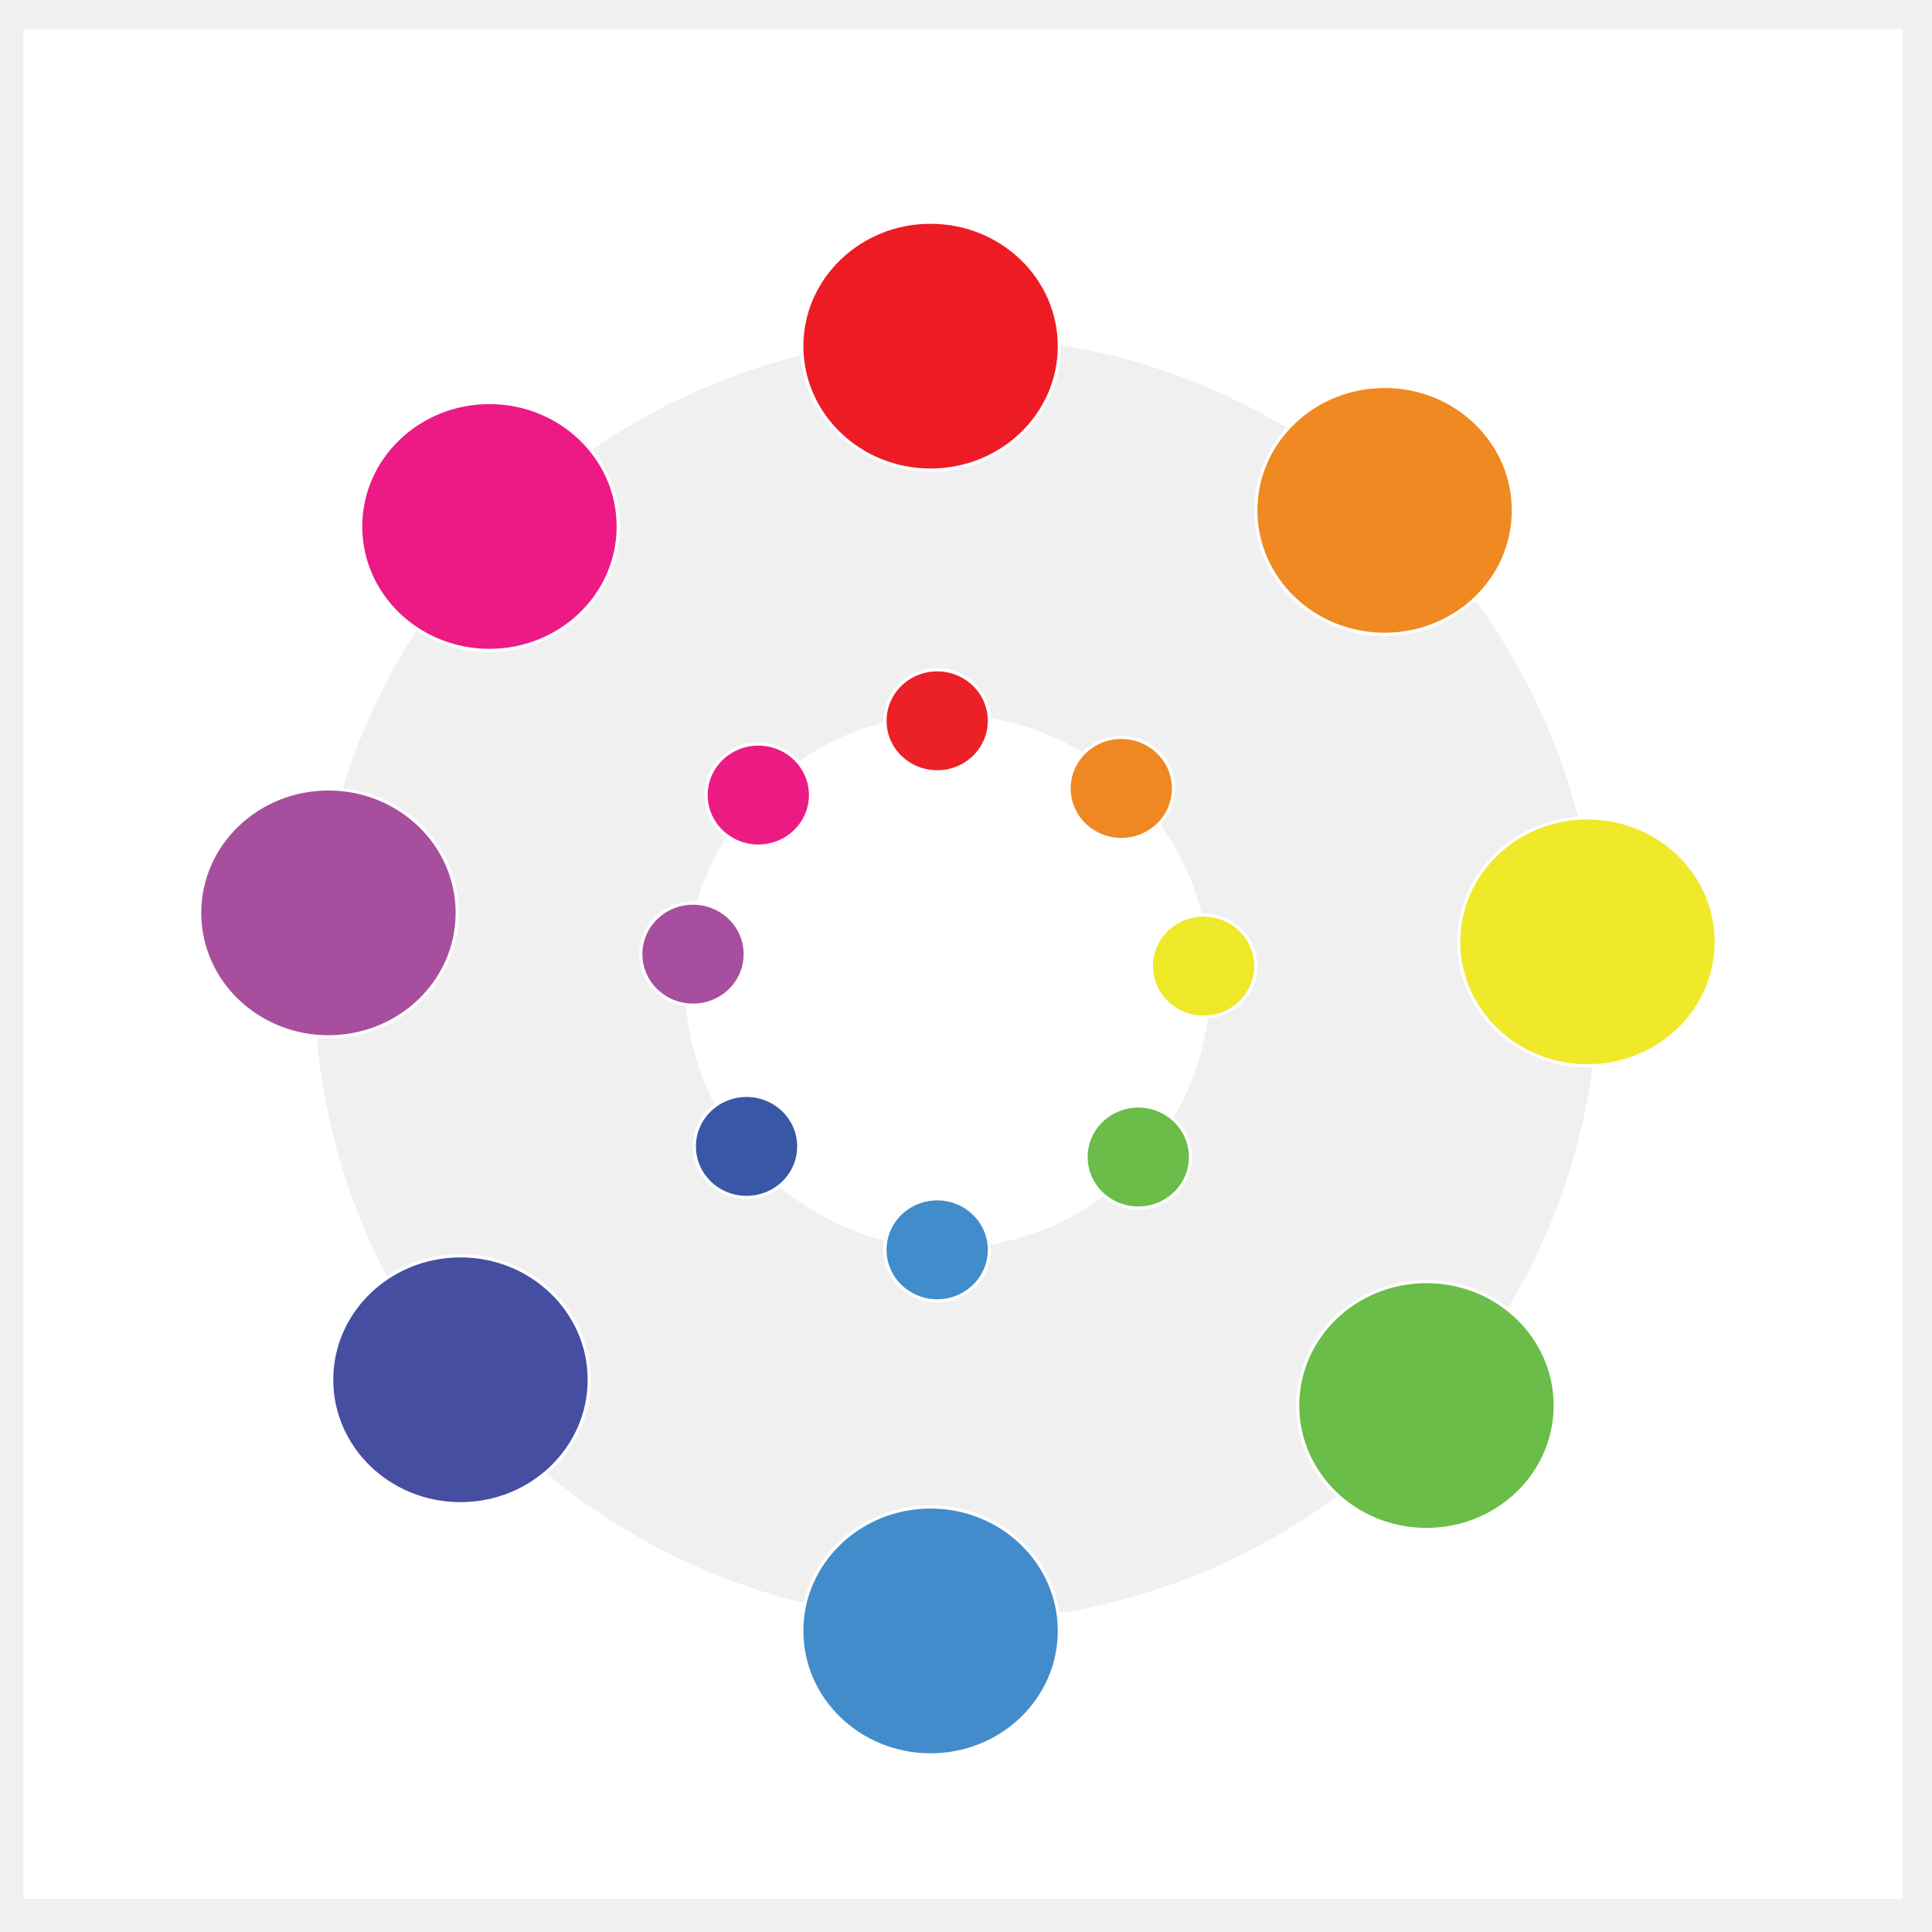
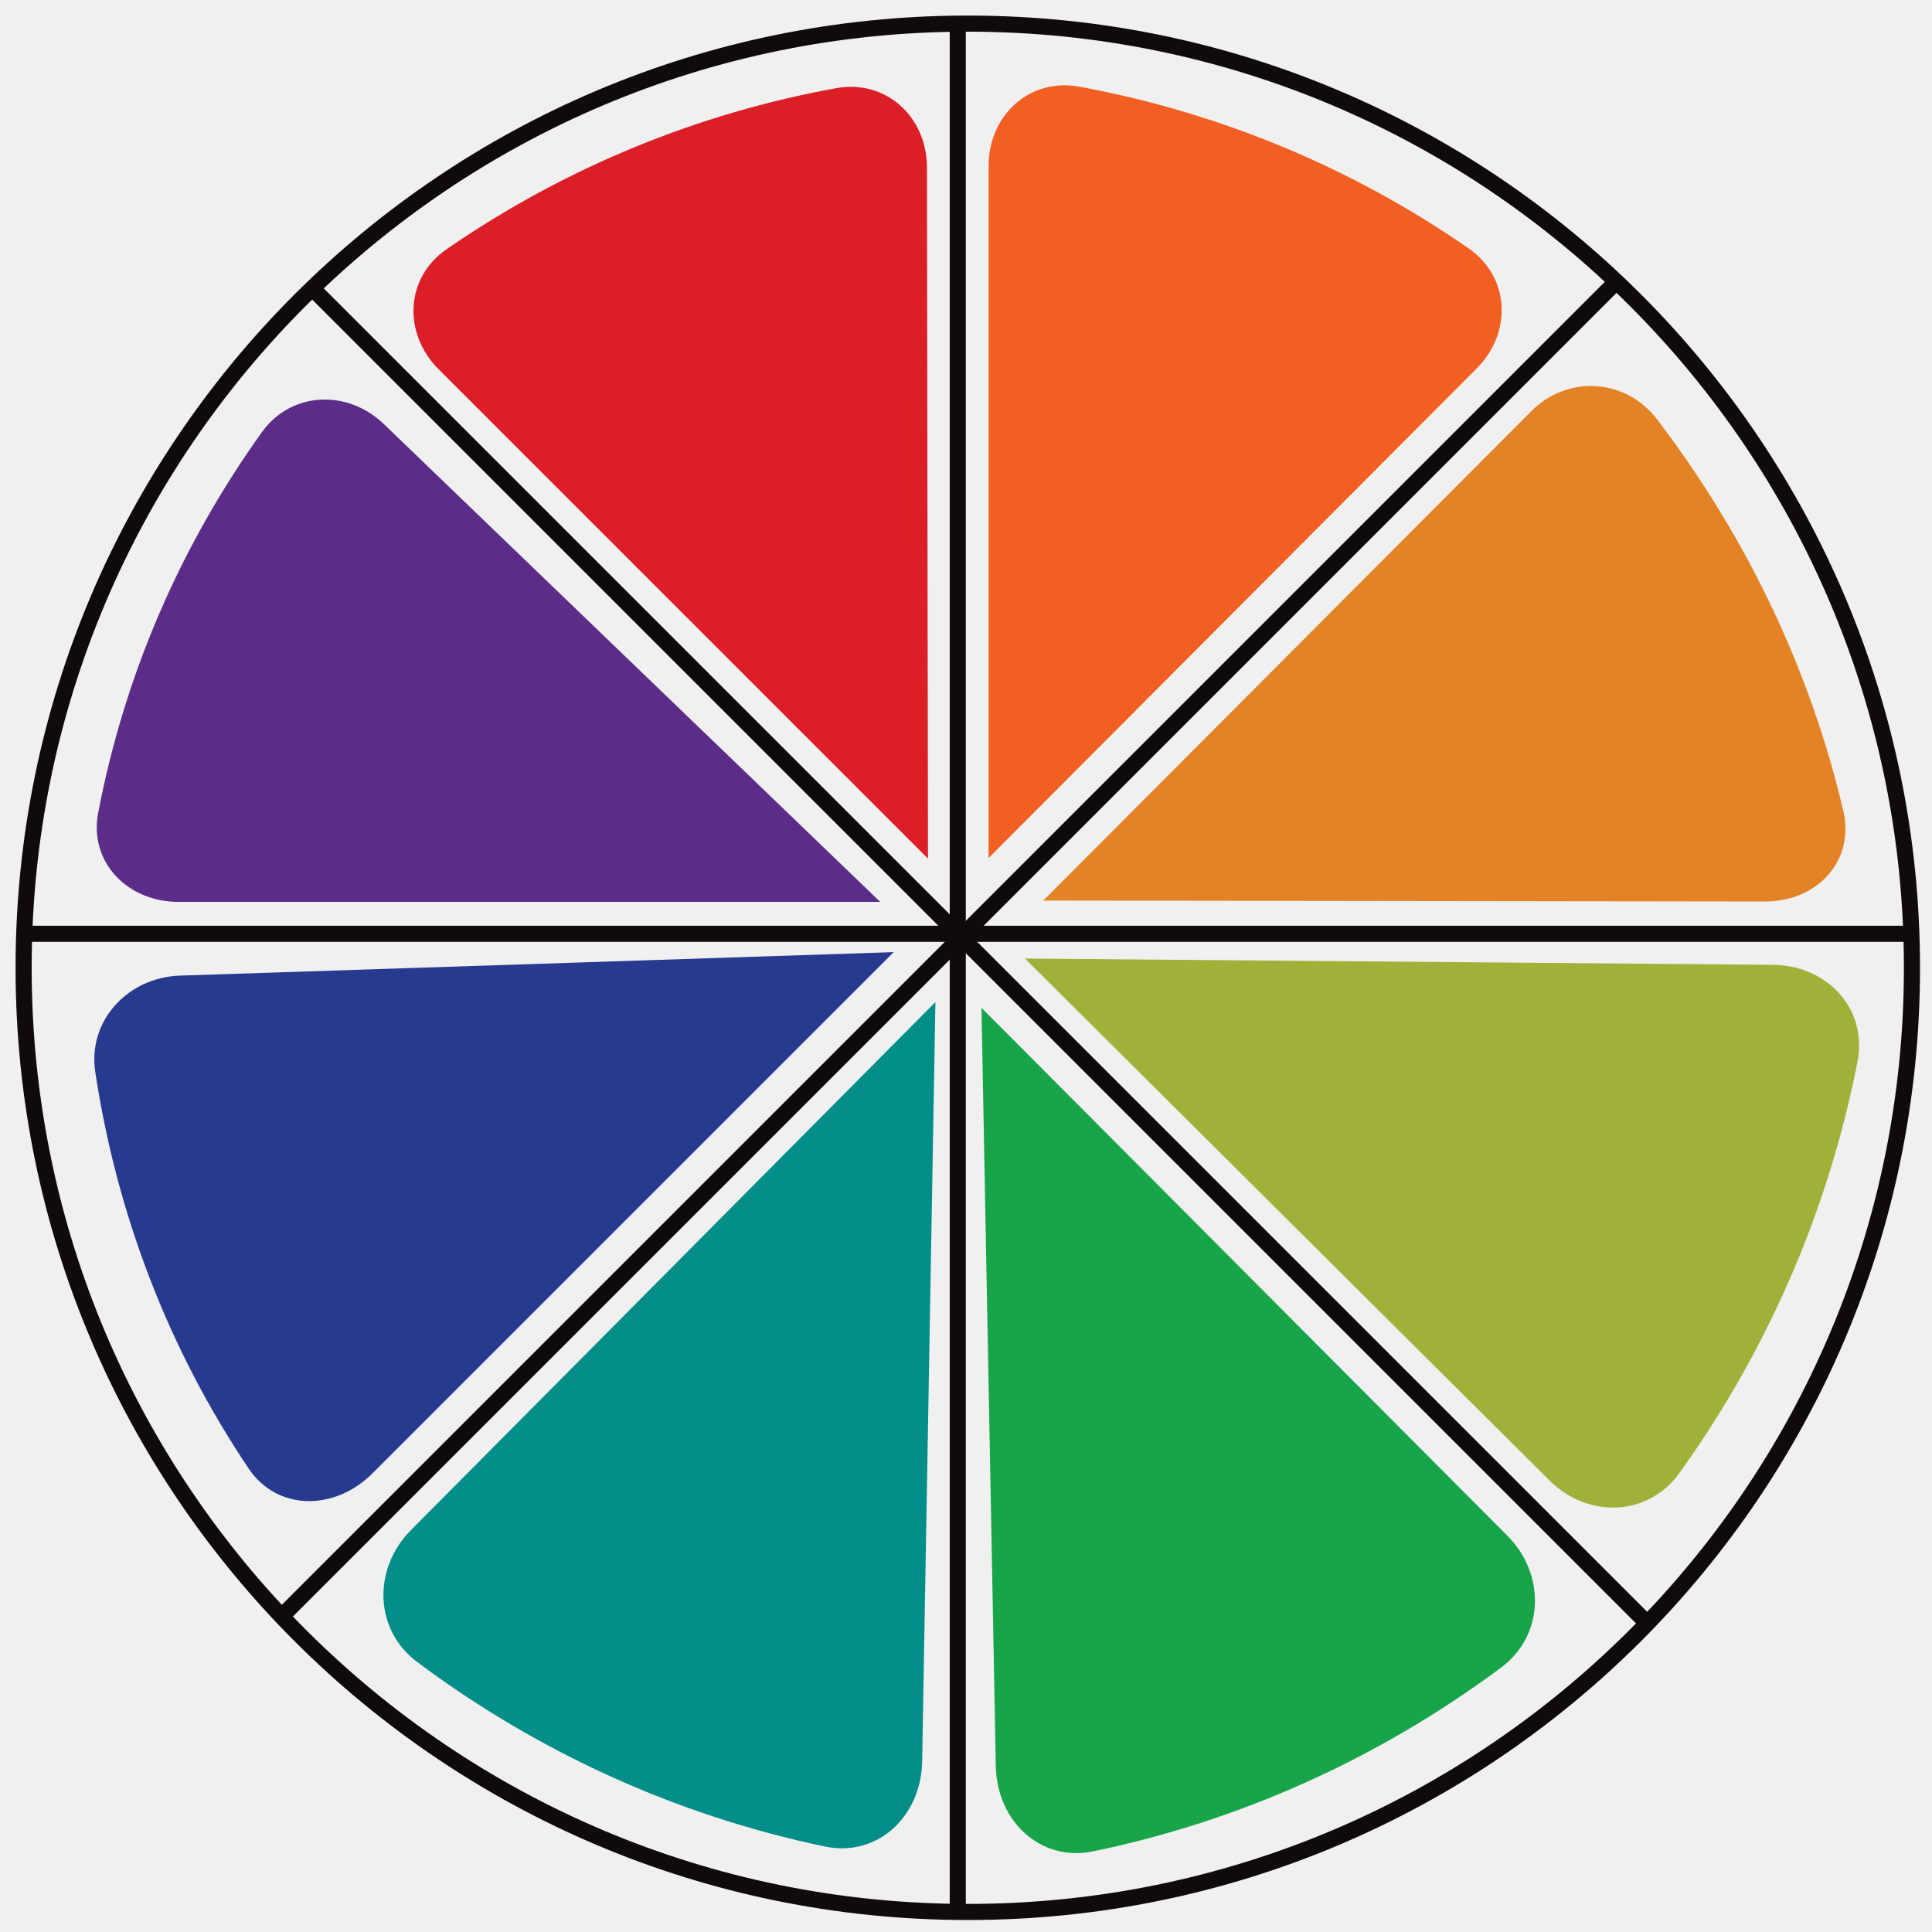
<svg xmlns="http://www.w3.org/2000/svg" version="1.1" id="Layer_1" x="0px" y="0px" width="600px" height="600px" viewBox="0 0 600 600" enable-background="new 0 0 600 600" xml:space="preserve">
-   <path fill-rule="evenodd" clip-rule="evenodd" fill="#FFFFFF" stroke="#FFFFFF" stroke-miterlimit="10" d="M7.755,9.571h582.653  v579.592H7.755V9.571z M297,504c-110.46,0-200-89.54-200-200s89.54-200,200-200s200,89.54,200,200S407.46,504,297,504z   M193.281,229.926 M371.089,407.689 M222.911,407.719" />
  <g>
-     <path fill="#ED1C24" stroke="#FFFFFF" stroke-miterlimit="10" d="M289,146c-22.092,0-40-17.236-40-38.5S266.908,69,289,69   s40,17.236,40,38.5S311.092,146,289,146z" />
-     <g>
-       <path fill="#ED1C24" stroke="#FFFFFF" stroke-miterlimit="10" d="M268.256,93.241" />
-       <path fill="#ED1C24" stroke="#FFFFFF" stroke-miterlimit="10" d="M303.818,127.46" />
-       <path fill="#ED1C24" stroke="#FFFFFF" stroke-miterlimit="10" d="M274.182,127.466" />
-     </g>
+     <path fill="none" stroke="#100A0D" stroke-width="5" stroke-miterlimit="10" d="M300.556,593.778   c-161.947,0-293.222-131.275-293.222-293.222S138.609,7.333,300.556,7.333s293.222,131.275,293.222,293.222   S462.502,593.778,300.556,593.778z" />
+   </g>
+   <line fill="none" stroke="#100A0D" stroke-width="5" stroke-miterlimit="10" x1="297.444" y1="7.667" x2="297.444" y2="594.333" />
+   <line fill="none" stroke="#100A0D" stroke-width="5" stroke-miterlimit="10" x1="595" y1="290" x2="8.333" y2="290" />
+   <line fill="none" stroke="#100A0D" stroke-width="5" stroke-miterlimit="10" x1="97.026" y1="89.582" x2="511.862" y2="504.418" />
+   <line fill="none" stroke="#100A0D" stroke-width="5" stroke-miterlimit="10" x1="501.862" y1="87.582" x2="87.026" y2="502.418" />
+   <g>
+     <path fill="#F15F22" d="M458.588,114.439c11.088-11.117,10.378-28.403-2.53-37.331c-35.625-24.679-76.623-42.05-120.863-50.182   c-15.467-2.843-28.176,8.871-28.176,24.593v214.943L458.588,114.439z" />
  </g>
  <g>
-     <path fill="#ED1985" stroke="#FFFFFF" stroke-miterlimit="10" d="M152,202c-22.092,0-40-17.236-40-38.5s17.908-38.5,40-38.5   s40,17.236,40,38.5S174.092,202,152,202z" />
-     <g>
-       <path fill="#ED1985" stroke="#FFFFFF" stroke-miterlimit="10" d="M131.256,149.241" />
-       <path fill="#ED1985" stroke="#FFFFFF" stroke-miterlimit="10" d="M166.818,183.46" />
-       <path fill="#ED1985" stroke="#FFFFFF" stroke-miterlimit="10" d="M137.182,183.466" />
-     </g>
+     <path fill="#DC1F26" d="M287.873,51.985c-0.02-15.701-12.746-27.422-28.186-24.608c-42.641,7.74-83.915,24.447-120.947,49.979   c-12.947,8.926-13.651,26.196-2.533,37.313l151.988,151.988L287.873,51.985z" />
  </g>
  <g>
-     <path fill="#F08921" stroke="#FFFFFF" stroke-miterlimit="10" d="M430,197c-22.092,0-40-17.236-40-38.5s17.908-38.5,40-38.5   s40,17.236,40,38.5S452.092,197,430,197z" />
-     <g>
-       <path fill="#F08921" stroke="#FFFFFF" stroke-miterlimit="10" d="M409.256,144.241" />
-       <path fill="#F08921" stroke="#FFFFFF" stroke-miterlimit="10" d="M444.818,178.46" />
-       <path fill="#F08921" stroke="#FFFFFF" stroke-miterlimit="10" d="M415.182,178.466" />
-     </g>
+     <path fill="#048E8A" d="M127.631,475.177c-11.915,11.991-11.496,30.967,1.956,40.998c37.124,27.729,80.06,47.54,126.593,57.276   c16.269,3.404,29.905-9.212,30.206-26.46l4.116-235.791L127.631,475.177z" />
  </g>
  <g>
-     <path fill="#A74F9E" stroke="#FFFFFF" stroke-miterlimit="10" d="M102,322c-22.092,0-40-17.236-40-38.5S79.908,245,102,245   s40,17.236,40,38.5S124.092,322,102,322z" />
-     <g>
-       <path fill="#A74F9E" stroke="#FFFFFF" stroke-miterlimit="10" d="M101.256,269.241" />
-       <path fill="#A74F9E" stroke="#FFFFFF" stroke-miterlimit="10" d="M136.818,303.46" />
-       <path fill="#A74F9E" stroke="#FFFFFF" stroke-miterlimit="10" d="M107.182,303.466" />
-     </g>
+     <path fill="#18A54A" d="M309.255,548.479c0.322,17.224,13.977,29.847,30.218,26.475c44.853-9.276,88.092-28.364,126.685-57.055   c13.493-10.031,13.905-28.988,1.959-40.979l-163.312-163.93L309.255,548.479z" />
  </g>
  <g>
-     <path fill="#EFE929" stroke="#FFFFFF" stroke-miterlimit="10" d="M493,331c-22.092,0-40-17.236-40-38.5s17.908-38.5,40-38.5   c22.092,0,40,17.236,40,38.5S515.092,331,493,331z" />
-     <g>
-       <path fill="#EFE929" stroke="#FFFFFF" stroke-miterlimit="10" d="M472.256,278.241" />
-       <path fill="#EFE929" stroke="#FFFFFF" stroke-miterlimit="10" d="M507.818,312.46" />
-       <path fill="#EFE929" stroke="#FFFFFF" stroke-miterlimit="10" d="M478.182,312.466" />
-     </g>
+     <path fill="#5B2C88" d="M119.213,131.699c-11.271-10.855-28.798-10.159-37.849,2.477c-25.021,34.876-42.635,75.012-50.879,118.321   c-2.883,15.142,8.994,27.583,24.935,27.583h217.929L119.213,131.699z" />
  </g>
  <g>
-     <path fill="#69BD48" stroke="#FFFFFF" stroke-miterlimit="10" d="M443,475c-22.092,0-40-17.236-40-38.5s17.908-38.5,40-38.5   s40,17.236,40,38.5S465.092,475,443,475z" />
-     <g>
-       <path fill="#69BD48" stroke="#FFFFFF" stroke-miterlimit="10" d="M422.256,422.241" />
-       <path fill="#69BD48" stroke="#FFFFFF" stroke-miterlimit="10" d="M457.818,456.46" />
-       <path fill="#69BD48" stroke="#FFFFFF" stroke-miterlimit="10" d="M428.182,456.466" />
-     </g>
+     <path fill="#283A90" d="M55.902,302.983c-16.211,0.53-28.724,14.048-26.319,29.897c6.609,43.772,22.519,85.843,47.679,123.247   c8.796,13.077,26.602,13.244,38.441,1.406l161.841-161.841L55.902,302.983z" />
  </g>
  <g>
-     <path fill="#428CCB" stroke="#FFFFFF" stroke-miterlimit="10" d="M289,545c-22.092,0-40-17.236-40-38.5   c0-21.264,17.908-38.5,40-38.5s40,17.236,40,38.5C329,527.764,311.092,545,289,545z" />
-     <g>
-       <path fill="#428CCB" stroke="#FFFFFF" stroke-miterlimit="10" d="M268.256,492.241" />
-       <path fill="#428CCB" stroke="#FFFFFF" stroke-miterlimit="10" d="M303.818,526.46" />
-       <path fill="#428CCB" stroke="#FFFFFF" stroke-miterlimit="10" d="M274.182,526.466" />
-     </g>
+     <path fill="#A0B039" d="M481.219,459.779c11.912,11.858,30.594,11.26,40.353-2.346c26.978-37.552,46.109-80.868,55.286-127.704   c3.209-16.375-9.334-29.956-26.32-30.098l-232.216-1.941L481.219,459.779z" />
  </g>
  <g>
-     <path fill="#454EA1" stroke="#FFFFFF" stroke-miterlimit="10" d="M143,467c-22.092,0-40-17.236-40-38.5s17.908-38.5,40-38.5   s40,17.236,40,38.5S165.092,467,143,467z" />
-     <g>
-       <path fill="#9F1D20" stroke="#FFFFFF" stroke-miterlimit="10" d="M122.256,414.241" />
-       <path fill="#9F1D20" stroke="#FFFFFF" stroke-miterlimit="10" d="M157.818,448.46" />
-       <path fill="#9F1D20" stroke="#FFFFFF" stroke-miterlimit="10" d="M128.182,448.466" />
-     </g>
-   </g>
-   <g>
-     <path fill="#FFFFFF" stroke="#FFFFFF" stroke-miterlimit="10" d="M294.297,387.118c-44.794,0-81.104-36.869-81.104-82.353   s36.31-82.353,81.104-82.353s81.104,36.869,81.104,82.353S339.091,387.118,294.297,387.118z" />
-     <g>
-       <path fill="#FFFFFF" stroke="#FFFFFF" stroke-miterlimit="10" d="M252.237,274.264" />
-       <path fill="#FFFFFF" stroke="#FFFFFF" stroke-miterlimit="10" d="M324.342,347.46" />
-       <path fill="#FFFFFF" stroke="#FFFFFF" stroke-miterlimit="10" d="M264.253,347.472" />
-     </g>
-   </g>
-   <g>
-     <path fill="#EC2127" stroke="#FFFFFF" stroke-miterlimit="10" d="M291.053,239.706c-8.959,0-16.221-7.097-16.221-15.853   S282.094,208,291.053,208s16.221,7.097,16.221,15.853C307.274,232.609,300.012,239.706,291.053,239.706z" />
-     <g>
-       <path fill="#EC2127" stroke="#FFFFFF" stroke-miterlimit="10" d="M282.641,217.981" />
-       <path fill="#EC2127" stroke="#FFFFFF" stroke-miterlimit="10" d="M297.062,232.072" />
-       <path fill="#EC2127" stroke="#FFFFFF" stroke-miterlimit="10" d="M285.044,232.074" />
-     </g>
-   </g>
-   <g>
-     <path fill="#EC1B84" stroke="#FFFFFF" stroke-miterlimit="10" d="M235.497,262.765c-8.959,0-16.221-7.097-16.221-15.853   s7.262-15.853,16.221-15.853c8.959,0,16.221,7.097,16.221,15.853C251.718,255.667,244.456,262.765,235.497,262.765z" />
-     <g>
-       <path fill="#EC1B84" stroke="#FFFFFF" stroke-miterlimit="10" d="M227.085,241.04" />
-       <path fill="#EC1B84" stroke="#FFFFFF" stroke-miterlimit="10" d="M241.506,255.131" />
-       <path fill="#EC1B84" stroke="#FFFFFF" stroke-miterlimit="10" d="M229.488,255.133" />
-     </g>
-   </g>
-   <g>
-     <path fill="#EF8822" stroke="#FFFFFF" stroke-miterlimit="10" d="M348.231,260.706c-8.959,0-16.221-7.097-16.221-15.853   S339.272,229,348.231,229s16.221,7.097,16.221,15.853S357.19,260.706,348.231,260.706z" />
-     <g>
-       <path fill="#EF8822" stroke="#FFFFFF" stroke-miterlimit="10" d="M339.819,238.981" />
-       <path fill="#EF8822" stroke="#FFFFFF" stroke-miterlimit="10" d="M354.24,253.072" />
-       <path fill="#EF8822" stroke="#FFFFFF" stroke-miterlimit="10" d="M342.223,253.074" />
-     </g>
-   </g>
-   <g>
-     <path fill="#A74E9E" stroke="#FFFFFF" stroke-miterlimit="10" d="M215.221,312.176c-8.959,0-16.221-7.097-16.221-15.853   c0-8.756,7.262-15.853,16.221-15.853s16.221,7.097,16.221,15.853C231.442,305.079,224.18,312.176,215.221,312.176z" />
-     <g>
-       <path fill="#A74E9E" stroke="#FFFFFF" stroke-miterlimit="10" d="M214.919,290.452" />
-       <path fill="#A74E9E" stroke="#FFFFFF" stroke-miterlimit="10" d="M229.34,304.542" />
-       <path fill="#A74E9E" stroke="#FFFFFF" stroke-miterlimit="10" d="M217.322,304.545" />
-     </g>
-   </g>
-   <g>
-     <path fill="#EDE828" stroke="#FFFFFF" stroke-miterlimit="10" d="M373.779,315.882c-8.959,0-16.221-7.097-16.221-15.853   c0-8.756,7.262-15.853,16.221-15.853c8.959,0,16.221,7.097,16.221,15.853C390,308.785,382.738,315.882,373.779,315.882z" />
-     <g>
-       <path fill="#EDE828" stroke="#FFFFFF" stroke-miterlimit="10" d="M365.367,294.158" />
-       <path fill="#EDE828" stroke="#FFFFFF" stroke-miterlimit="10" d="M379.788,308.248" />
-       <path fill="#EDE828" stroke="#FFFFFF" stroke-miterlimit="10" d="M367.77,308.251" />
-     </g>
-   </g>
-   <g>
-     <path fill="#6ABD48" stroke="#FFFFFF" stroke-miterlimit="10" d="M353.503,375.176c-8.959,0-16.221-7.097-16.221-15.853   c0-8.756,7.262-15.853,16.221-15.853s16.221,7.097,16.221,15.853C369.724,368.079,362.462,375.176,353.503,375.176z" />
-     <g>
-       <path fill="#6ABD48" stroke="#FFFFFF" stroke-miterlimit="10" d="M345.091,353.452" />
-       <path fill="#6ABD48" stroke="#FFFFFF" stroke-miterlimit="10" d="M359.512,367.542" />
-       <path fill="#6ABD48" stroke="#FFFFFF" stroke-miterlimit="10" d="M347.494,367.545" />
-     </g>
-   </g>
-   <g>
-     <path fill="#418CCB" stroke="#FFFFFF" stroke-miterlimit="10" d="M291.053,404c-8.959,0-16.221-7.097-16.221-15.853   s7.262-15.853,16.221-15.853s16.221,7.097,16.221,15.853S300.012,404,291.053,404z" />
-     <g>
-       <path fill="#418CCB" stroke="#FFFFFF" stroke-miterlimit="10" d="M282.641,382.276" />
-       <path fill="#418CCB" stroke="#FFFFFF" stroke-miterlimit="10" d="M297.062,396.366" />
-       <path fill="#418CCB" stroke="#FFFFFF" stroke-miterlimit="10" d="M285.044,396.368" />
-     </g>
-   </g>
-   <g>
-     <path fill="#3858A7" stroke="#FFFFFF" stroke-miterlimit="10" d="M231.847,371.882c-8.959,0-16.221-7.097-16.221-15.853   c0-8.756,7.262-15.853,16.221-15.853c8.959,0,16.221,7.097,16.221,15.853C248.068,364.785,240.806,371.882,231.847,371.882z" />
-     <g>
-       <path fill="#3858A7" stroke="#FFFFFF" stroke-miterlimit="10" d="M223.435,350.158" />
-       <path fill="#3858A7" stroke="#FFFFFF" stroke-miterlimit="10" d="M237.856,364.248" />
-       <path fill="#3858A7" stroke="#FFFFFF" stroke-miterlimit="10" d="M225.838,364.251" />
-     </g>
+     <path fill="#E48325" d="M548.065,279.976c16.389,0.025,28.034-12.707,24.38-28.204c-10.056-42.799-29.408-84.252-57.776-121.475   c-9.918-13.014-27.977-13.77-39.067-2.65L323.994,279.675L548.065,279.976z" />
  </g>
</svg>
